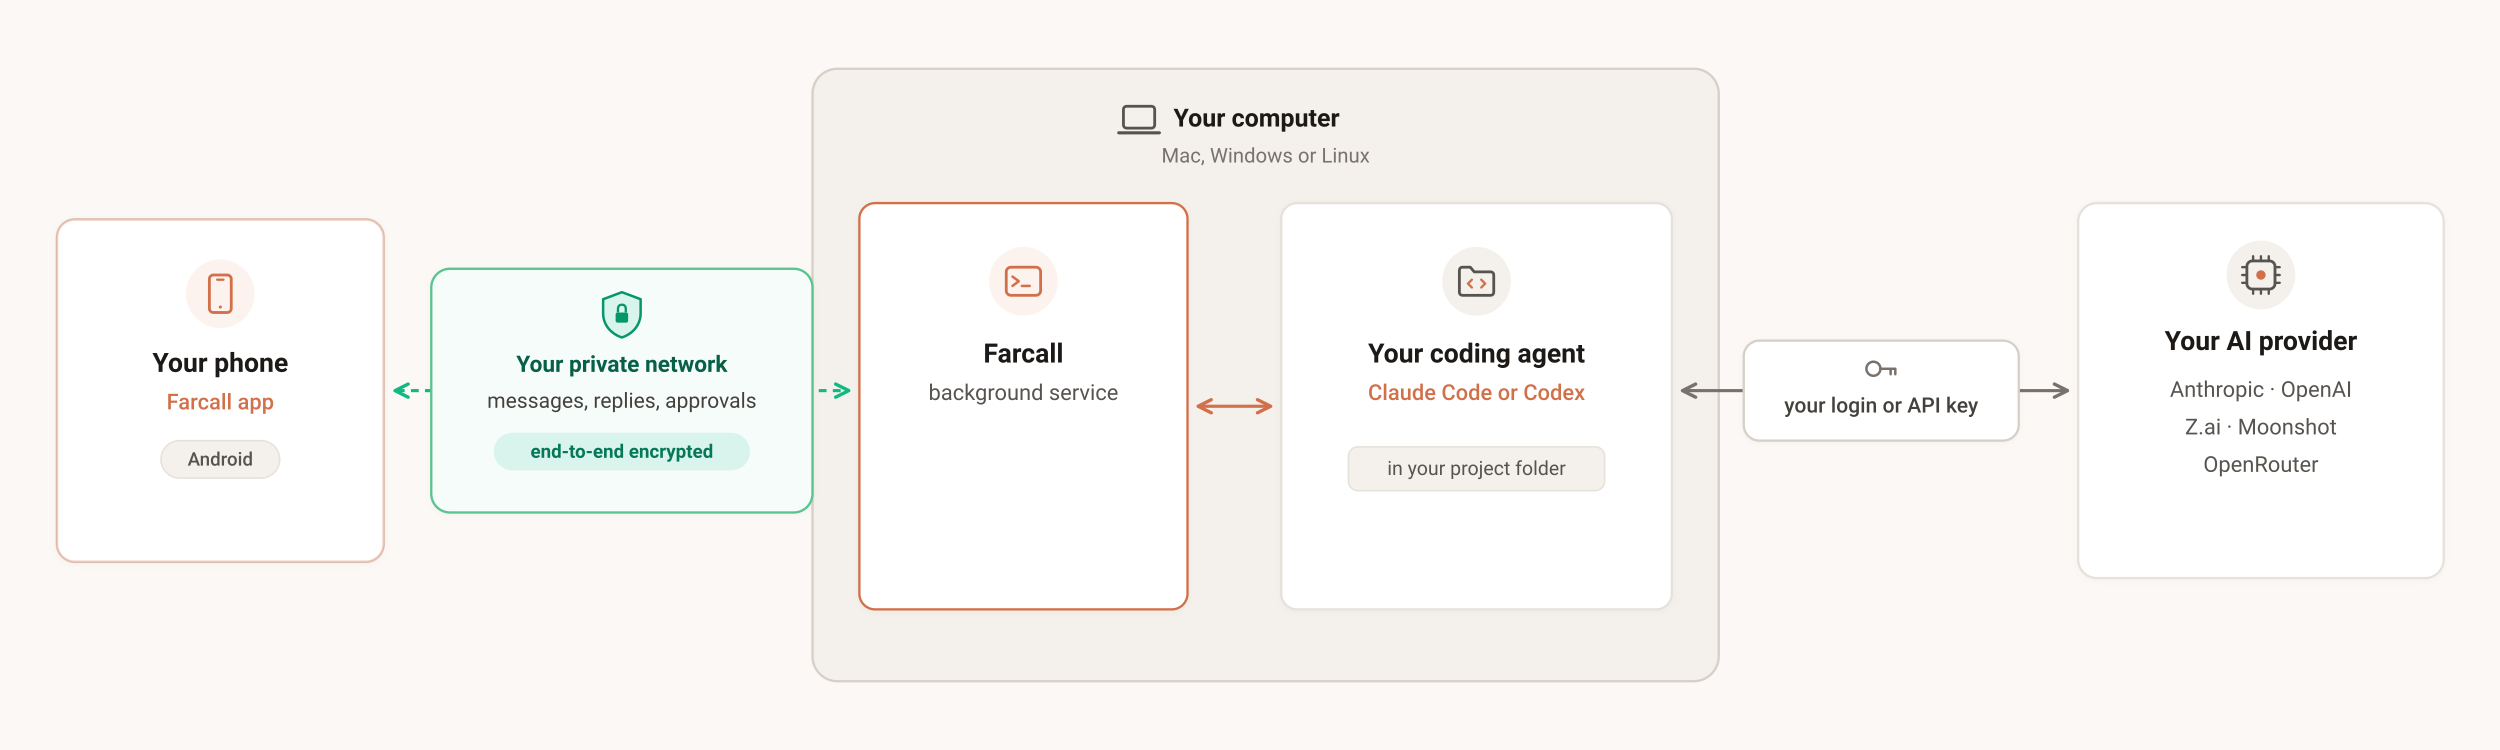
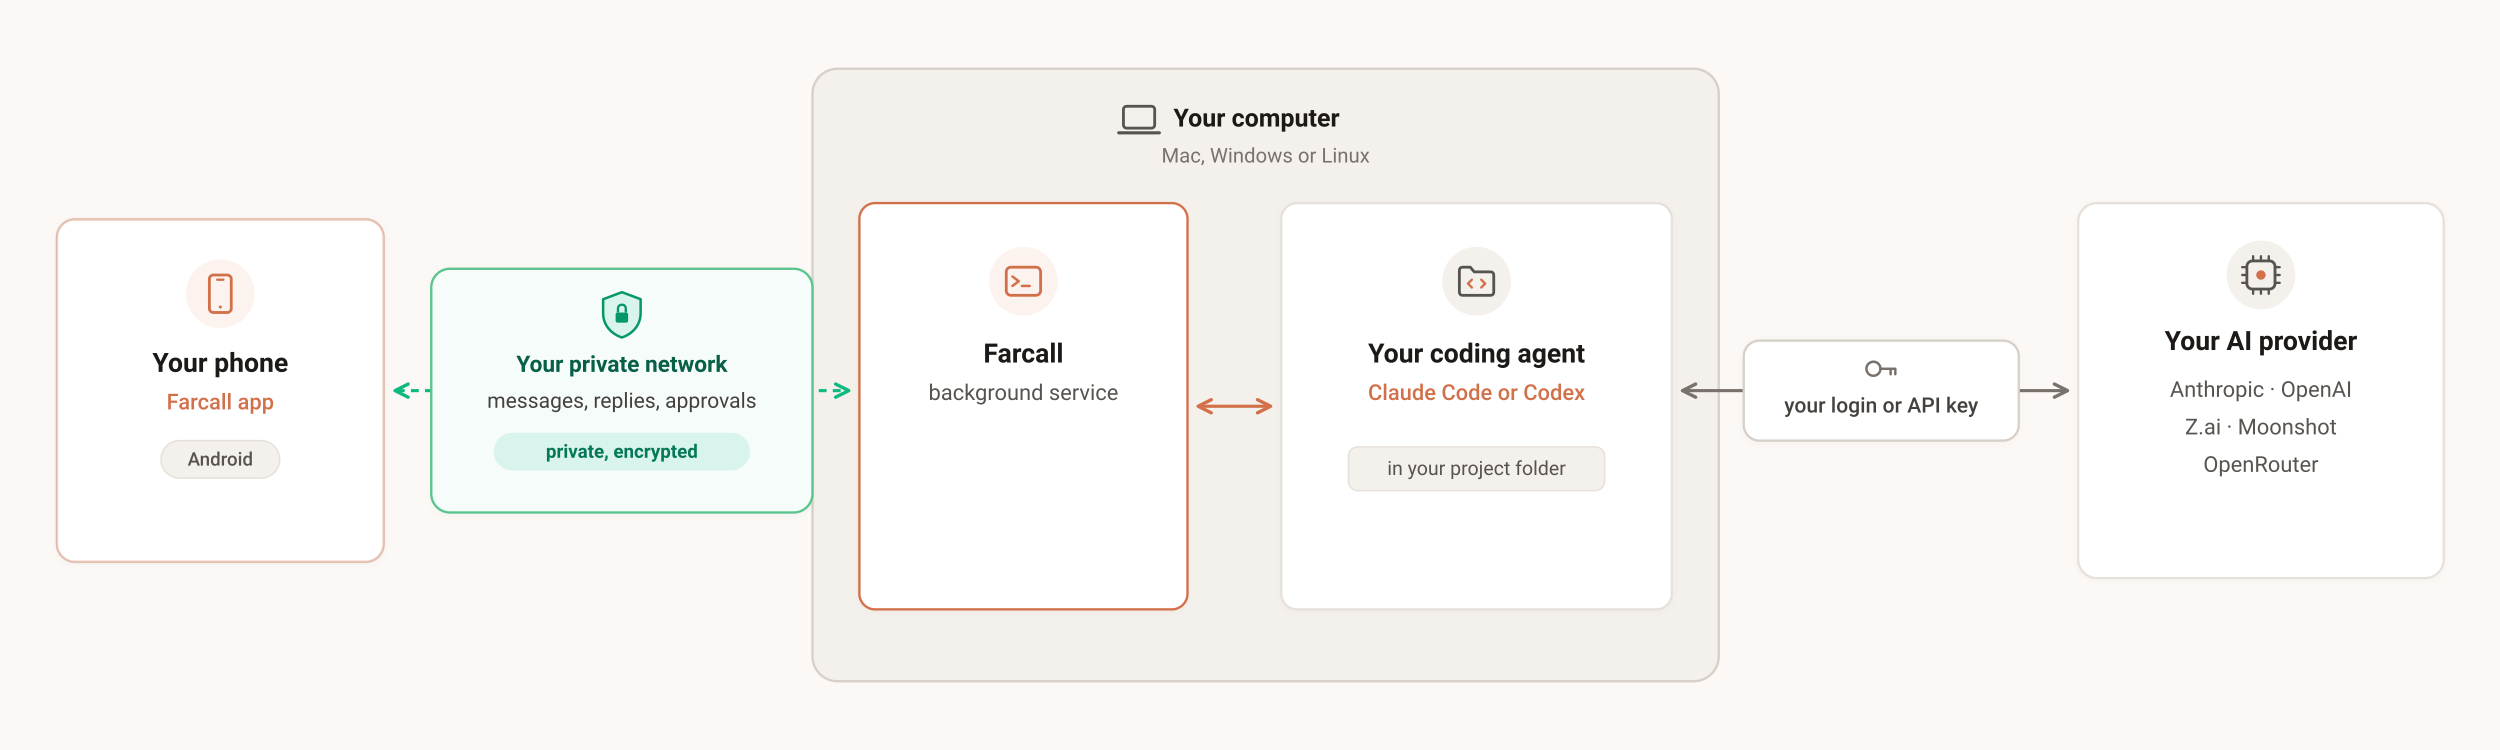
<svg xmlns="http://www.w3.org/2000/svg" viewBox="0 0 1600 480" width="100%" height="100%" font-family="system-ui, -apple-system, 'Segoe UI', Roboto, sans-serif">
  <defs>
    <filter id="shadow-wl" x="-8%" y="-8%" width="116%" height="116%">
      <feDropShadow dx="0" dy="4" stdDeviation="6" flood-color="#1C1917" flood-opacity="0.04" />
      <feDropShadow dx="0" dy="1" stdDeviation="2" flood-color="#1C1917" flood-opacity="0.03" />
    </filter>
    <marker id="arr-em-r-wl" viewBox="0 0 10 10" refX="7" refY="5" markerWidth="6" markerHeight="6" orient="auto">
      <path d="M 1 1.5 L 8 5 L 1 8.5" fill="none" stroke="#10B981" stroke-width="1.8" stroke-linecap="round" stroke-linejoin="round" />
    </marker>
    <marker id="arr-em-l-wl" viewBox="0 0 10 10" refX="3" refY="5" markerWidth="6" markerHeight="6" orient="auto">
      <path d="M 9 1.5 L 2 5 L 9 8.5" fill="none" stroke="#10B981" stroke-width="1.8" stroke-linecap="round" stroke-linejoin="round" />
    </marker>
    <marker id="arr-tc-r-wl" viewBox="0 0 10 10" refX="7" refY="5" markerWidth="6" markerHeight="6" orient="auto">
      <path d="M 1 1.5 L 8 5 L 1 8.5" fill="none" stroke="#D2704A" stroke-width="1.8" stroke-linecap="round" stroke-linejoin="round" />
    </marker>
    <marker id="arr-tc-l-wl" viewBox="0 0 10 10" refX="3" refY="5" markerWidth="6" markerHeight="6" orient="auto">
      <path d="M 9 1.5 L 2 5 L 9 8.5" fill="none" stroke="#D2704A" stroke-width="1.8" stroke-linecap="round" stroke-linejoin="round" />
    </marker>
    <marker id="arr-st-r-wl" viewBox="0 0 10 10" refX="7" refY="5" markerWidth="6" markerHeight="6" orient="auto">
      <path d="M 1 1.5 L 8 5 L 1 8.5" fill="none" stroke="#78716C" stroke-width="1.8" stroke-linecap="round" stroke-linejoin="round" />
    </marker>
    <marker id="arr-st-l-wl" viewBox="0 0 10 10" refX="3" refY="5" markerWidth="6" markerHeight="6" orient="auto">
      <path d="M 9 1.5 L 2 5 L 9 8.5" fill="none" stroke="#78716C" stroke-width="1.8" stroke-linecap="round" stroke-linejoin="round" />
    </marker>
  </defs>
  <rect width="1600" height="480" fill="#FBF8F6" />
  <rect x="520" y="44" width="580" height="392" rx="16" fill="#F4F0EC" stroke="#D6D0C8" stroke-width="1.5" />
  <g transform="translate(715, 66)">
    <rect x="4" y="2" width="20" height="14" rx="2" fill="none" stroke="#57534E" stroke-width="1.8" />
    <path d="M 1 19 L 27 19" stroke="#57534E" stroke-width="2" stroke-linecap="round" />
    <text x="36" y="15" font-size="16" font-weight="600" fill="#1C1917">Your computer</text>
  </g>
  <text x="810" y="104" text-anchor="middle" font-size="13" fill="#78716C">Mac, Windows or Linux</text>
  <g filter="url(#shadow-wl)">
    <rect x="36" y="140" width="210" height="220" rx="12" fill="#FFFFFF" stroke="#E6E1DA" stroke-width="1" />
    <rect x="36.5" y="140.5" width="209" height="219" rx="11.5" fill="none" stroke="#D2704A" stroke-width="1.5" stroke-opacity="0.35" />
  </g>
  <g transform="translate(119, 166)">
    <circle cx="22" cy="22" r="22" fill="#FDF3EE" />
    <rect x="15" y="10" width="14" height="24" rx="2.5" fill="none" stroke="#D2704A" stroke-width="1.8" />
    <line x1="20" y1="13" x2="24" y2="13" stroke="#D2704A" stroke-width="1.5" stroke-linecap="round" />
    <circle cx="22" cy="30.5" r="1" fill="#D2704A" />
  </g>
  <text x="141" y="238" text-anchor="middle" font-size="17" font-weight="600" fill="#1C1917">Your phone</text>
  <text x="141" y="262" text-anchor="middle" font-size="14" font-weight="500" fill="#D2704A">Farcall app</text>
  <rect x="103" y="282" width="76" height="24" rx="12" fill="#F4F0EC" stroke="#E6E1DA" stroke-width="1" />
  <text x="141" y="298" text-anchor="middle" font-size="12" font-weight="500" fill="#57534E">Android</text>
  <g filter="url(#shadow-wl)">
    <rect x="550" y="130" width="210" height="260" rx="10" fill="#FFFFFF" stroke="#D2704A" stroke-width="1.5" />
  </g>
  <g transform="translate(633, 158)">
    <circle cx="22" cy="22" r="22" fill="#FDF3EE" />
    <rect x="11" y="13" width="22" height="18" rx="3" fill="none" stroke="#D2704A" stroke-width="1.8" />
    <path d="M 15 19 L 19 22 L 15 25" fill="none" stroke="#D2704A" stroke-width="1.6" stroke-linecap="round" stroke-linejoin="round" />
    <line x1="21" y1="25" x2="26" y2="25" stroke="#D2704A" stroke-width="1.6" stroke-linecap="round" />
  </g>
  <text x="655" y="232" text-anchor="middle" font-size="17" font-weight="600" fill="#1C1917">Farcall</text>
  <text x="655" y="256" text-anchor="middle" font-size="14" fill="#57534E">background service</text>
  <g filter="url(#shadow-wl)">
    <rect x="820" y="130" width="250" height="260" rx="10" fill="#FFFFFF" stroke="#E6E1DA" stroke-width="1.5" />
  </g>
  <g transform="translate(923, 158)">
    <circle cx="22" cy="22" r="22" fill="#F4F0EC" />
    <path d="M 11 15 C 11 13.8 11.8 13 13 13 L 18 13 L 20.5 16 L 31 16 C 32.2 16 33 16.8 33 18 L 33 29 C 33 30.2 32.2 31 31 31 L 13 31 C 11.8 31 11 30.2 11 29 Z" fill="none" stroke="#57534E" stroke-width="1.8" stroke-linejoin="round" />
    <path d="M 19 21 L 16.5 23.5 L 19 26 M 25 21 L 27.5 23.5 L 25 26" fill="none" stroke="#D2704A" stroke-width="1.5" stroke-linecap="round" stroke-linejoin="round" />
  </g>
  <text x="945" y="232" text-anchor="middle" font-size="17" font-weight="600" fill="#1C1917">Your coding agent</text>
  <text x="945" y="256" text-anchor="middle" font-size="14" font-weight="500" fill="#D2704A">Claude Code or Codex</text>
  <rect x="863" y="286" width="164" height="28" rx="6" fill="#F4F0EC" stroke="#E6E1DA" stroke-width="1" />
  <text x="945" y="304" text-anchor="middle" font-size="12.5" fill="#57534E">in your project folder</text>
  <line x1="768" y1="260" x2="812" y2="260" stroke="#D2704A" stroke-width="2" marker-start="url(#arr-tc-l-wl)" marker-end="url(#arr-tc-r-wl)" />
  <line x1="254" y1="250" x2="542" y2="250" stroke="#10B981" stroke-width="2" stroke-dasharray="5 4" marker-start="url(#arr-em-l-wl)" marker-end="url(#arr-em-r-wl)" />
  <g filter="url(#shadow-wl)">
    <rect x="276" y="172" width="244" height="156" rx="12" fill="#FFFFFF" stroke="#5CC48E" stroke-width="1.5" />
    <rect x="276" y="172" width="244" height="156" rx="12" fill="#10B981" fill-opacity="0.04" />
  </g>
  <g transform="translate(382, 184)">
    <path d="M 16 3 L 28 7.5 L 28 16.5 C 28 24 22.8 29.8 16 32 C 9.2 29.8 4 24 4 16.5 L 4 7.5 Z" fill="#10B981" fill-opacity="0.12" stroke="#059669" stroke-width="1.6" stroke-linejoin="round" />
    <rect x="12" y="16" width="8" height="6.5" rx="1.2" fill="#059669" />
    <path d="M 13.5 16 L 13.5 13.5 C 13.5 12 14.5 11 16 11 C 17.5 11 18.5 12 18.5 13.5 L 18.5 16" fill="none" stroke="#059669" stroke-width="1.5" />
  </g>
  <text x="398" y="238" text-anchor="middle" font-size="14.5" font-weight="600" fill="#065F46">Your private network</text>
  <text x="398" y="261" text-anchor="middle" font-size="13.5" fill="#44403C">messages, replies, approvals</text>
  <rect x="316" y="277" width="164" height="24" rx="12" fill="#10B981" fill-opacity="0.12" />
-   <text x="398" y="293" text-anchor="middle" font-size="12" font-weight="600" fill="#047857">end-to-end encrypted</text>
+   <text x="398" y="293" text-anchor="middle" font-size="12" font-weight="600" fill="#047857">private, encrypted</text>
  <line x1="1078" y1="250" x2="1322" y2="250" stroke="#78716C" stroke-width="2" marker-start="url(#arr-st-l-wl)" marker-end="url(#arr-st-r-wl)" />
  <g filter="url(#shadow-wl)">
    <rect x="1116" y="218" width="176" height="64" rx="10" fill="#FFFFFF" stroke="#D6D0C8" stroke-width="1.5" />
  </g>
  <g transform="translate(1192, 227)">
    <circle cx="7" cy="9" r="4.5" fill="none" stroke="#78716C" stroke-width="1.6" />
    <path d="M 11.5 9 L 21 9 M 18 9 L 18 12.5 M 21 9 L 21 12.5" fill="none" stroke="#78716C" stroke-width="1.6" stroke-linecap="round" />
  </g>
  <text x="1204" y="264" text-anchor="middle" font-size="13.5" font-weight="500" fill="#44403C">your login or API key</text>
  <g filter="url(#shadow-wl)">
    <rect x="1330" y="130" width="234" height="240" rx="12" fill="#FFFFFF" stroke="#E6E1DA" stroke-width="1.5" />
  </g>
  <g transform="translate(1425, 154)">
    <circle cx="22" cy="22" r="22" fill="#F4F0EC" />
    <rect x="13" y="13" width="18" height="18" rx="3.5" fill="none" stroke="#57534E" stroke-width="1.8" />
    <path d="M 17 10 L 17 13 M 22 10 L 22 13 M 27 10 L 27 13 M 17 31 L 17 34 M 22 31 L 22 34 M 27 31 L 27 34 M 10 17 L 13 17 M 10 22 L 13 22 M 10 27 L 13 27 M 31 17 L 34 17 M 31 22 L 34 22 M 31 27 L 34 27" stroke="#57534E" stroke-width="1.5" stroke-linecap="round" />
    <circle cx="22" cy="22" r="3" fill="#D2704A" />
  </g>
  <text x="1447" y="224" text-anchor="middle" font-size="17" font-weight="600" fill="#1C1917">Your AI provider</text>
  <text x="1447" y="254" text-anchor="middle" font-size="14" fill="#57534E">Anthropic · OpenAI</text>
  <text x="1447" y="278" text-anchor="middle" font-size="14" fill="#57534E">Z.ai · Moonshot</text>
  <text x="1447" y="302" text-anchor="middle" font-size="14" fill="#57534E">OpenRouter</text>
</svg>
